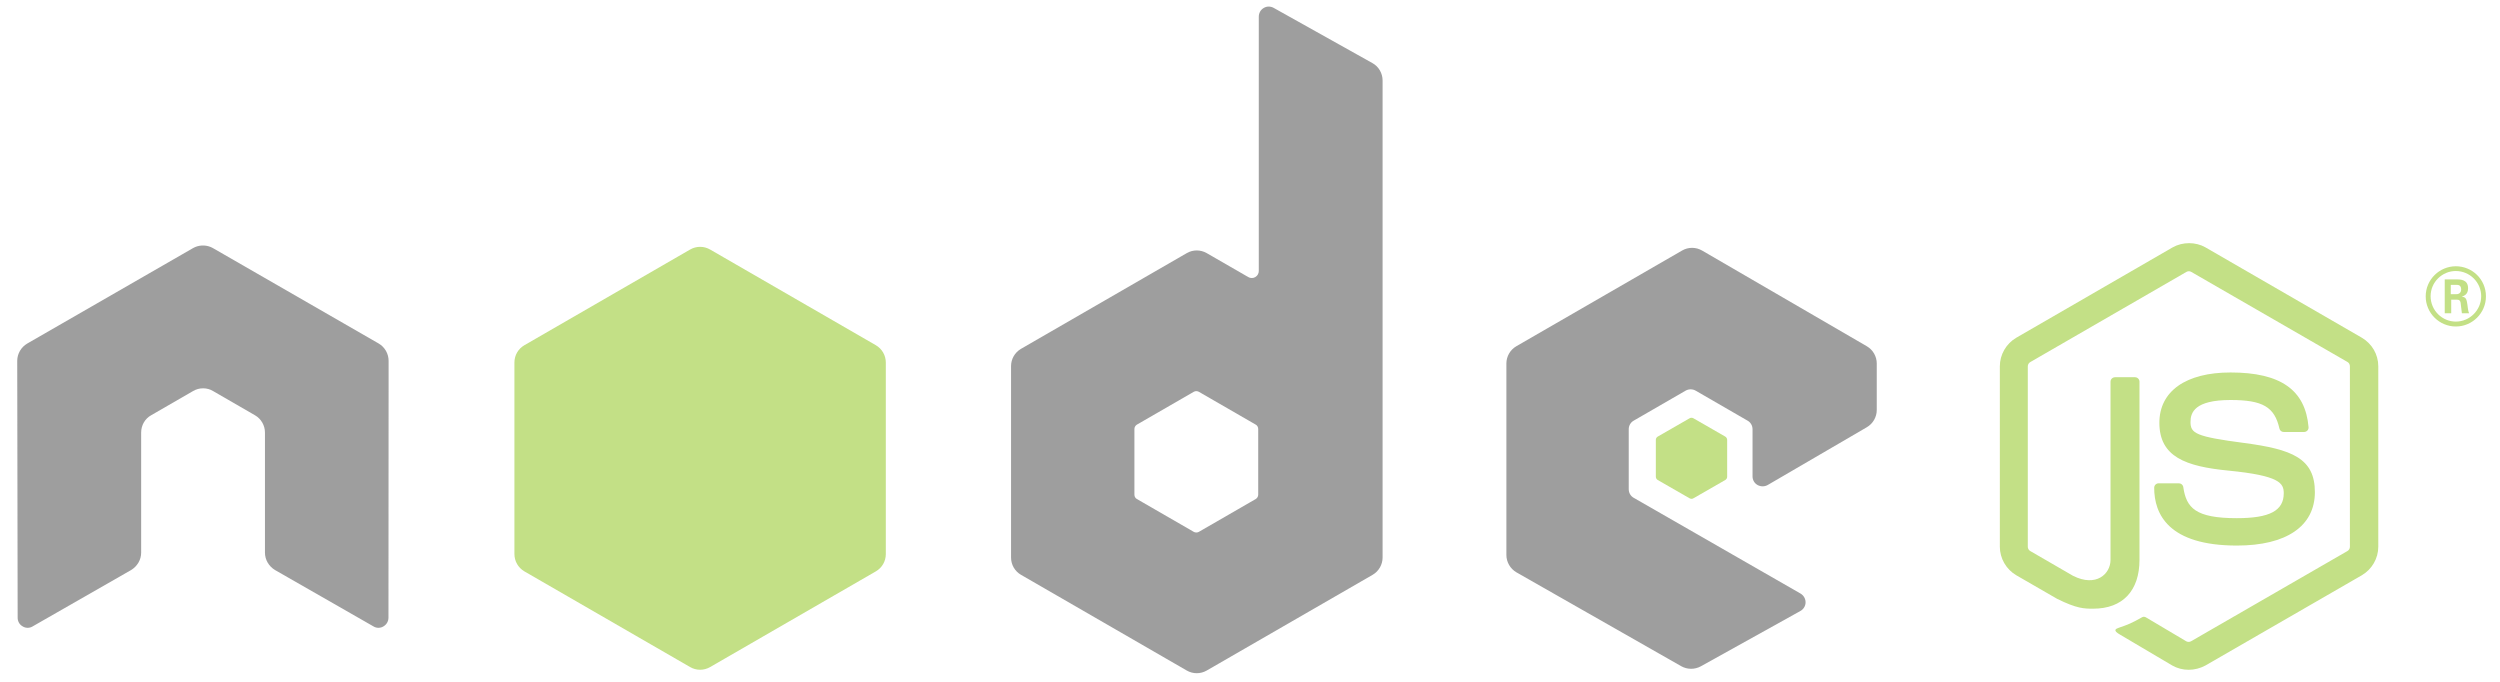
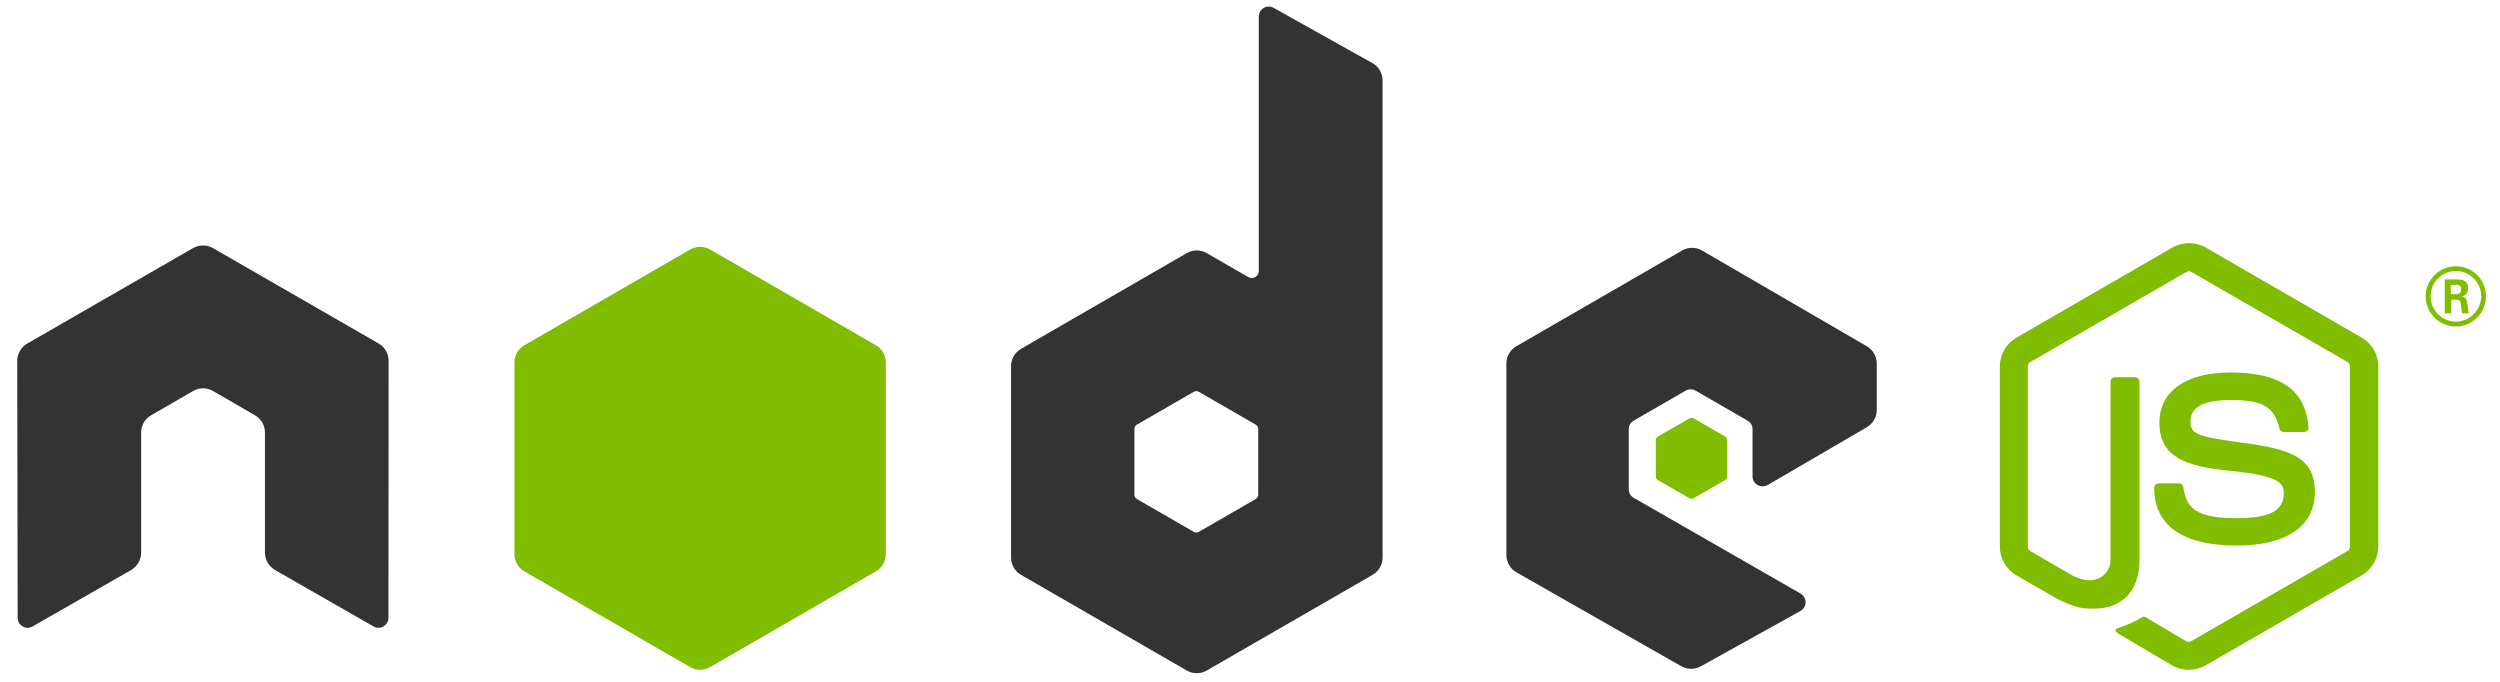
<svg xmlns="http://www.w3.org/2000/svg" width="110" height="30" viewBox="0 0 110 30" id="svg7045" version="1.1">
  <defs id="defs7047" />
  <g id="layer1" transform="translate(-204.2594,-757.0281)">
-     <g id="g4532" transform="matrix(0.06341153,0,0,0.06341153,204.6683,749.0922)" style="opacity:0.476">
+     <g id="g4532" transform="matrix(0.06341153,0,0,0.06341153,204.6683,749.0922)" style="opacity:1">
      <path id="path4534" d="m 263.2,375.6 c 0,-5 -2.6,-9.6 -6.9,-12.1 l -115,-66.2 c -1.9,-1.1 -4.1,-1.7 -6.3,-1.8 -0.2,0 -1,0 -1.2,0 -2.2,0.1 -4.4,0.7 -6.3,1.8 l -115,66.2 c -4.3,2.5 -7,7.1 -7,12.1 l 0.3,178.2 c 0,2.5 1.3,4.8 3.5,6 2.1,1.3 4.8,1.3 6.9,0 l 68.3,-39.1 c 4.3,-2.6 7,-7.1 7,-12.1 l 0,-83.3 c 0,-5 2.6,-9.6 6.9,-12 l 29.1,-16.8 c 2.2,-1.3 4.5,-1.9 7,-1.9 2.4,0 4.8,0.6 6.9,1.9 l 29.1,16.8 c 4.3,2.5 6.9,7.1 6.9,12 l 0,83.3 c 0,5 2.7,9.5 7,12.1 l 68.3,39.1 c 2.1,1.3 4.8,1.3 6.9,0 2.1,-1.2 3.5,-3.5 3.5,-6 l 0.1,-178.2 z" style="clip-rule:evenodd;fill:#333333;fill-rule:evenodd" />
      <path id="path4536" d="m 877.3,130.6 c -2.2,-1.2 -4.8,-1.2 -6.9,0.1 -2.1,1.2 -3.4,3.5 -3.4,6 l 0,176.5 c 0,1.7 -0.9,3.3 -2.4,4.2 -1.5,0.9 -3.4,0.9 -4.9,0 l -28.8,-16.6 c -4.3,-2.5 -9.6,-2.5 -13.9,0 l -115,66.4 c -4.3,2.5 -6.9,7.1 -6.9,12 l 0,132.8 c 0,5 2.6,9.5 6.9,12 l 115,66.4 c 4.3,2.5 9.6,2.5 13.9,0 L 946,524 c 4.3,-2.5 6.9,-7.1 6.9,-12 l 0,-331 c 0,-5 -2.7,-9.7 -7.1,-12.1 l -68.5,-38.3 z m -10.7,337.8 c 0,1.2 -0.7,2.4 -1.7,3 l -39.5,22.8 c -1.1,0.6 -2.4,0.6 -3.5,0 l -39.5,-22.8 c -1.1,-0.6 -1.7,-1.8 -1.7,-3 l 0,-45.6 c 0,-1.2 0.7,-2.4 1.7,-3 L 821.9,397 c 1.1,-0.6 2.4,-0.6 3.5,0 l 39.5,22.8 c 1.1,0.6 1.7,1.8 1.7,3 l 0,45.6 z" style="clip-rule:evenodd;fill:#333333;fill-rule:evenodd" />
      <path id="path4538" d="m 1288.9,421.6 c 4.3,-2.5 6.9,-7.1 6.9,-12 l 0,-32.2 c 0,-4.9 -2.6,-9.5 -6.9,-12 L 1174.6,299 c -4.3,-2.5 -9.6,-2.5 -13.9,0 l -115,66.4 c -4.3,2.5 -6.9,7.1 -6.9,12 l 0,132.8 c 0,5 2.7,9.6 7,12.1 l 114.3,65.1 c 4.2,2.4 9.4,2.4 13.6,0.1 l 69.1,-38.4 c 2.2,-1.2 3.6,-3.5 3.6,-6 0,-2.5 -1.3,-4.8 -3.5,-6.1 l -115.7,-66.4 c -2.2,-1.2 -3.5,-3.5 -3.5,-6 l 0,-41.6 c 0,-2.5 1.3,-4.8 3.5,-6 l 36,-20.8 c 2.1,-1.2 4.8,-1.2 6.9,0 l 36,20.8 c 2.2,1.2 3.5,3.5 3.5,6 l 0,32.7 c 0,2.5 1.3,4.8 3.5,6 2.2,1.2 4.8,1.2 7,0 l 68.8,-40.1 z" style="clip-rule:evenodd;fill:#333333;fill-rule:evenodd" />
      <path id="path4540" d="m 472.4,298.3 c 4.3,-2.5 9.6,-2.5 13.9,0 l 115,66.4 c 4.3,2.5 6.9,7.1 6.9,12 l 0,132.9 c 0,5 -2.6,9.5 -6.9,12 l -115,66.4 c -4.3,2.5 -9.6,2.5 -13.9,0 l -115,-66.4 c -4.3,-2.5 -6.9,-7.1 -6.9,-12 l 0,-132.9 c 0,-5 2.6,-9.5 6.9,-12 l 115,-66.4 z" style="clip-rule:evenodd;fill:#80bd01;fill-rule:evenodd" />
      <path id="path4542" d="m 1512.2,589.9 c -4,0 -7.9,-1 -11.4,-3 l -36.2,-21.4 c -5.4,-3 -2.8,-4.1 -1,-4.7 7.2,-2.5 8.7,-3.1 16.4,-7.4 0.8,-0.5 1.9,-0.3 2.7,0.2 l 27.8,16.5 c 1,0.6 2.4,0.6 3.4,0 l 108.5,-62.6 c 1,-0.6 1.7,-1.7 1.7,-2.9 l 0,-125.3 c 0,-1.2 -0.6,-2.4 -1.7,-3 L 1514,313.8 c -1,-0.6 -2.3,-0.6 -3.3,0 l -108.4,62.6 c -1.1,0.6 -1.7,1.8 -1.7,3 l 0,125.2 c 0,1.2 0.7,2.3 1.7,2.9 l 29.7,17.2 c 16.1,8.1 26,-1.4 26,-11 l 0,-123.7 c 0,-1.7 1.4,-3.1 3.2,-3.1 l 13.8,0 c 1.7,0 3.1,1.4 3.1,3.1 l 0,123.6 c 0,21.5 -11.7,33.9 -32.1,33.9 -6.3,0 -11.2,0 -25,-6.8 l -28.4,-16.4 c -7,-4.1 -11.4,-11.7 -11.4,-19.8 l 0,-125.2 c 0,-8.1 4.4,-15.7 11.4,-19.8 l 108.5,-62.7 c 6.9,-3.9 16,-3.9 22.8,0 l 108.5,62.7 c 7,4.1 11.4,11.6 11.4,19.8 l 0,125.2 c 0,8.1 -4.4,15.7 -11.4,19.8 l -108.5,62.6 c -3.7,2 -7.7,3 -11.7,3 z" style="fill:#80bd01" />
      <path id="path4544" d="m 1545.7,503.7 c -47.5,0 -57.4,-21.8 -57.4,-40.1 0,-1.7 1.4,-3.1 3.1,-3.1 l 14,0 c 1.6,0 2.9,1.1 3.1,2.7 2.1,14.3 8.4,21.5 37.1,21.5 22.9,0 32.6,-5.2 32.6,-17.3 0,-7 -2.8,-12.2 -38.3,-15.7 -29.7,-2.9 -48,-9.5 -48,-33.2 0,-21.9 18.4,-34.9 49.4,-34.9 34.7,0 51.9,12.1 54.1,37.9 0.1,0.9 -0.2,1.7 -0.8,2.4 -0.6,0.6 -1.4,1 -2.3,1 l -14.1,0 c -1.5,0 -2.7,-1 -3,-2.4 -3.4,-15 -11.6,-19.8 -33.9,-19.8 -24.9,0 -27.8,8.7 -27.8,15.2 0,7.9 3.4,10.2 37.1,14.6 33.3,4.4 49.2,10.6 49.2,34.1 0,23.6 -19.7,37.1 -54.1,37.1 z" style="fill:#80bd01" />
      <path id="path4546" d="m 1165.9,415.4 c 0.8,-0.5 1.8,-0.5 2.7,0 l 22.1,12.7 c 0.8,0.5 1.3,1.4 1.3,2.3 l 0,25.5 c 0,1 -0.5,1.8 -1.3,2.3 l -22.1,12.7 c -0.8,0.5 -1.8,0.5 -2.7,0 l -22.1,-12.7 c -0.8,-0.5 -1.3,-1.4 -1.3,-2.3 l 0,-25.5 c 0,-1 0.5,-1.8 1.3,-2.3 l 22.1,-12.7 z" style="clip-rule:evenodd;fill:#80bd01;fill-rule:evenodd" />
-       <g id="g4548">
+       <g id="g4548" style="">
        <path id="path4550" d="m 1718.5,330.8 c 0,11.5 -9.4,20.9 -20.9,20.9 -11.4,0 -20.9,-9.3 -20.9,-20.9 0,-11.8 9.7,-20.9 20.9,-20.9 11.3,0 20.9,9 20.9,20.9 z m -38.4,-0.1 c 0,9.7 7.9,17.6 17.5,17.6 9.7,0 17.6,-8 17.6,-17.6 0,-9.7 -8,-17.5 -17.6,-17.5 -9.5,0 -17.5,7.7 -17.5,17.5 z m 9.7,-11.7 8.1,0 c 2.8,0 8.2,0 8.2,6.2 0,4.3 -2.8,5.2 -4.4,5.8 3.2,0.2 3.4,2.3 3.9,5.3 0.2,1.9 0.6,5.1 1.2,6.2 l -5,0 c -0.1,-1.1 -0.9,-7.1 -0.9,-7.4 -0.3,-1.3 -0.8,-2 -2.4,-2 l -4.1,0 0,9.4 -4.5,0 0,-23.5 z m 4.4,10.3 3.6,0 c 3,0 3.5,-2.1 3.5,-3.3 0,-3.2 -2.2,-3.2 -3.4,-3.2 l -3.8,0 0,6.5 z" style="fill:#80bd01" />
      </g>
    </g>
  </g>
</svg>
